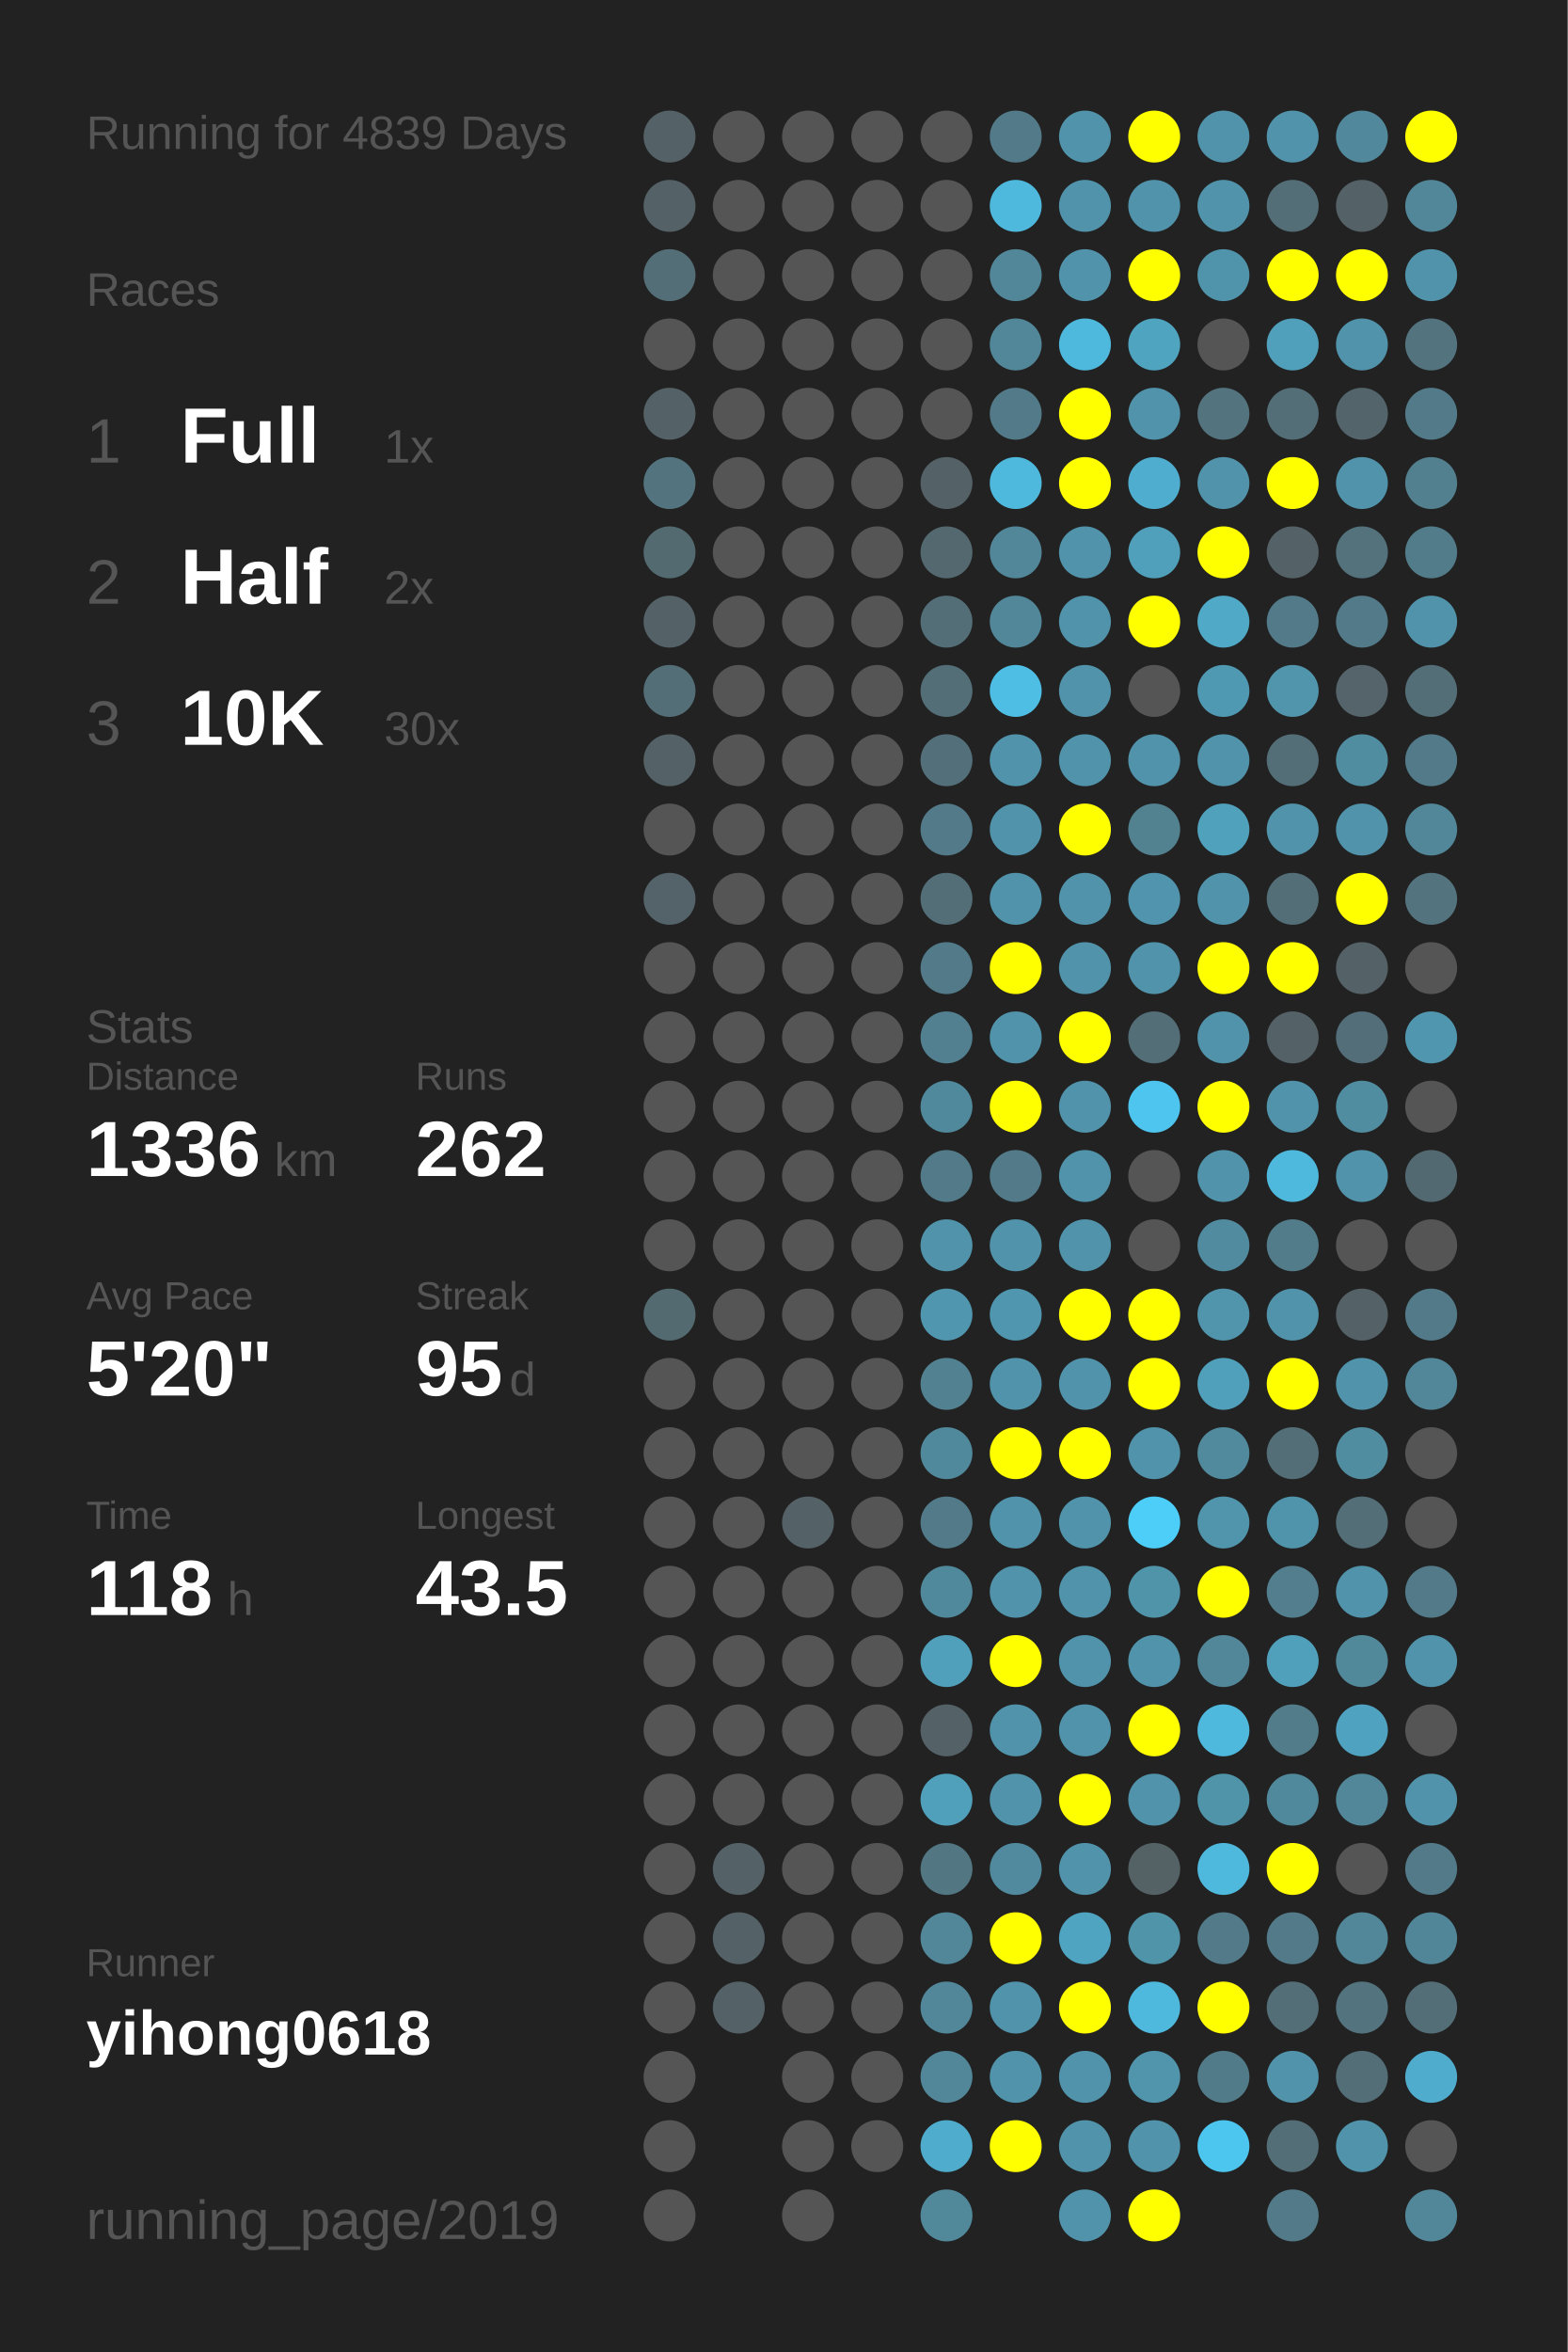
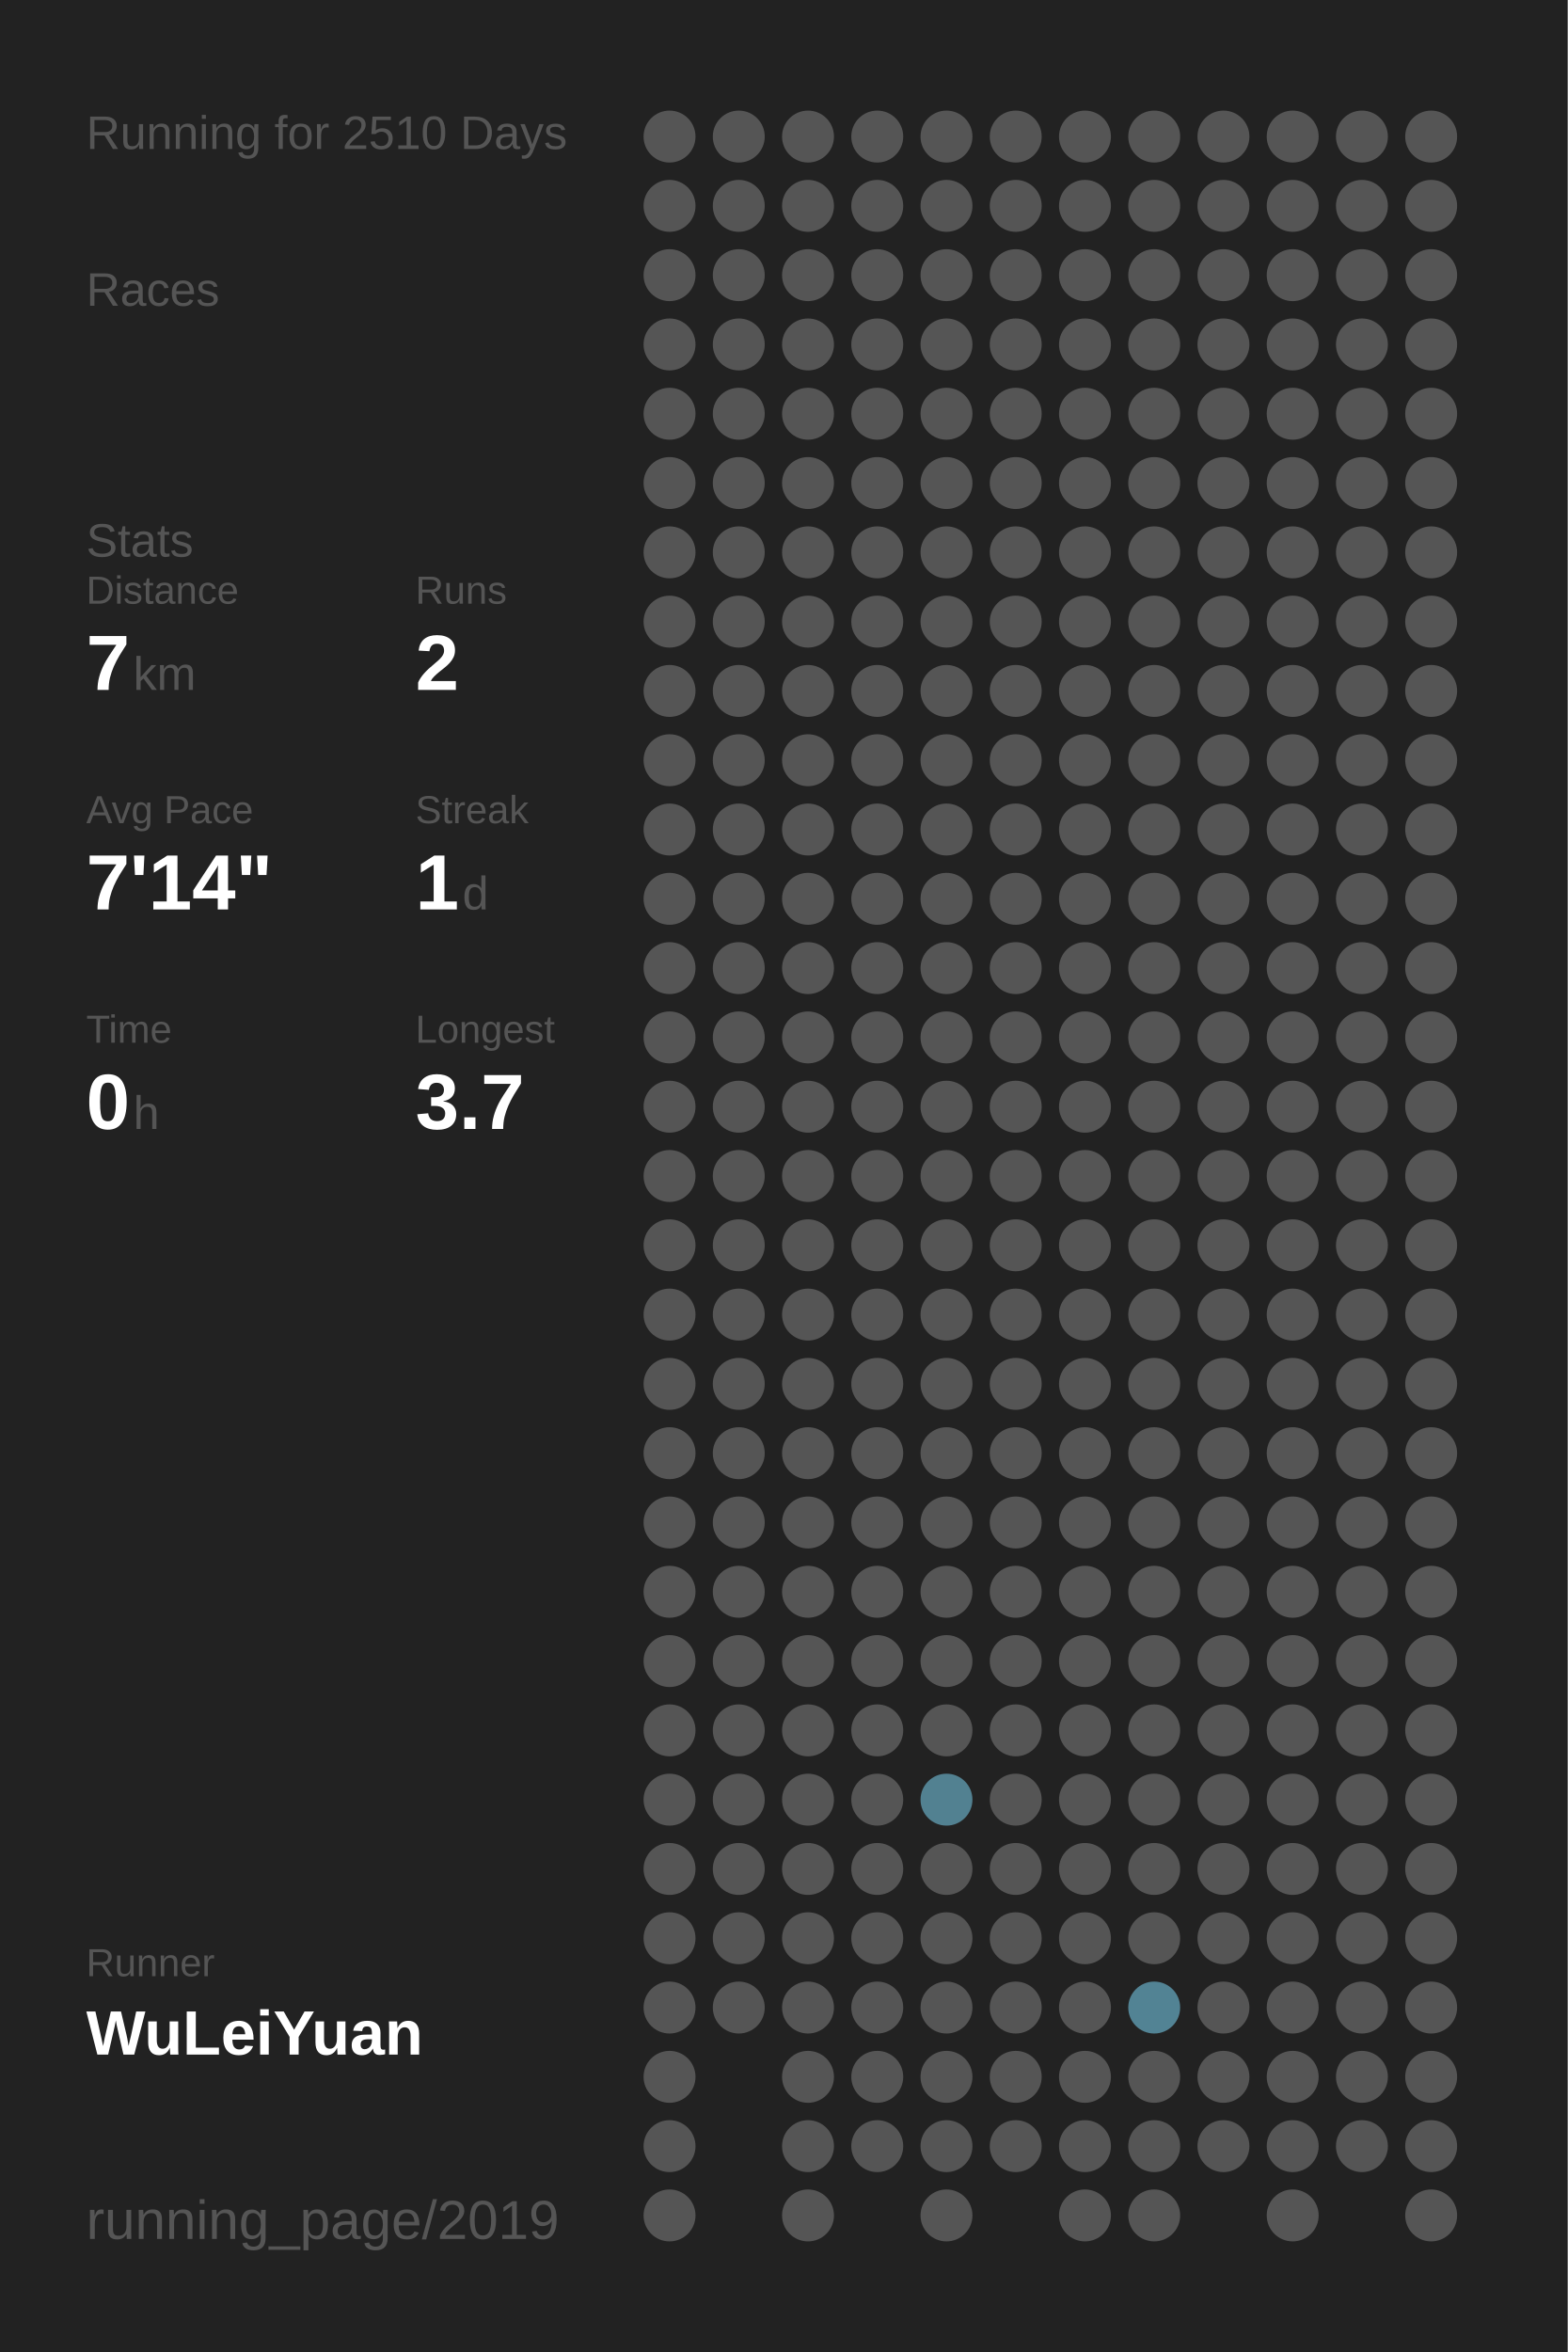
<svg xmlns="http://www.w3.org/2000/svg" baseProfile="full" height="300mm" version="1.1" viewBox="0,0,200,300" width="200mm">
  <defs />
  <rect fill="#222222" height="300" width="200" x="0" y="0" />
-   <text fill="#555555" style="font-size:6px; font-family:Arial;" x="11" y="19">Running for 4839 Days</text>
+   <text fill="#555555" style="font-size:6px; font-family:Arial;" x="11" y="19">Running for 2510 Days</text>
  <text fill="#555555" style="font-size:6px; font-family:Arial;" x="11" y="39">Races</text>
-   <text fill="#555555" style="font-size:8px; font-family:Arial;" x="11" y="59">1</text>
-   <text fill="#FFFFFF" style="font-size:10px; font-family:Arial; font-weight:bold;" x="23" y="59">Full</text>
-   <text fill="#555555" style="font-size:6px; font-family:Arial;" x="49" y="59">1x</text>
-   <text fill="#555555" style="font-size:8px; font-family:Arial;" x="11" y="77">2</text>
-   <text fill="#FFFFFF" style="font-size:10px; font-family:Arial; font-weight:bold;" x="23" y="77">Half</text>
-   <text fill="#555555" style="font-size:6px; font-family:Arial;" x="49" y="77">2x</text>
-   <text fill="#555555" style="font-size:8px; font-family:Arial;" x="11" y="95">3</text>
-   <text fill="#FFFFFF" style="font-size:10px; font-family:Arial; font-weight:bold;" x="23" y="95">10K</text>
-   <text fill="#555555" style="font-size:6px; font-family:Arial;" x="49" y="95">30x</text>
-   <text fill="#555555" style="font-size:6px; font-family:Arial;" x="11" y="133">Stats</text>
-   <text fill="#555555" style="font-size:5px; font-family:Arial;" x="11" y="139">Distance</text>
-   <text fill="#FFFFFF" style="font-size:10px; font-family:Arial; font-weight:bold;" x="11" y="150">1336</text>
-   <text fill="#555555" style="font-size:6px; font-family:Arial;" x="35" y="150">km</text>
-   <text fill="#555555" style="font-size:5px; font-family:Arial;" x="53" y="139">Runs</text>
-   <text fill="#FFFFFF" style="font-size:10px; font-family:Arial; font-weight:bold;" x="53" y="150">262</text>
-   <text fill="#555555" style="font-size:5px; font-family:Arial;" x="11" y="167">Avg Pace</text>
-   <text fill="#FFFFFF" style="font-size:10px; font-family:Arial; font-weight:bold;" x="11" y="178">5'20"</text>
-   <text fill="#555555" style="font-size:5px; font-family:Arial;" x="53" y="167">Streak</text>
-   <text fill="#FFFFFF" style="font-size:10px; font-family:Arial; font-weight:bold;" x="53" y="178">95</text>
-   <text fill="#555555" style="font-size:6px; font-family:Arial;" x="65" y="178">d</text>
-   <text fill="#555555" style="font-size:5px; font-family:Arial;" x="11" y="195">Time</text>
-   <text fill="#FFFFFF" style="font-size:10px; font-family:Arial; font-weight:bold;" x="11" y="206">118</text>
-   <text fill="#555555" style="font-size:6px; font-family:Arial;" x="29" y="206">h</text>
-   <text fill="#555555" style="font-size:5px; font-family:Arial;" x="53" y="195">Longest</text>
-   <text fill="#FFFFFF" style="font-size:10px; font-family:Arial; font-weight:bold;" x="53" y="206">43.5</text>
+   <text fill="#555555" style="font-size:6px; font-family:Arial;" x="11" y="71">Stats</text>
+   <text fill="#555555" style="font-size:5px; font-family:Arial;" x="11" y="77">Distance</text>
+   <text fill="#FFFFFF" style="font-size:10px; font-family:Arial; font-weight:bold;" x="11" y="88">7</text>
+   <text fill="#555555" style="font-size:6px; font-family:Arial;" x="17" y="88">km</text>
+   <text fill="#555555" style="font-size:5px; font-family:Arial;" x="53" y="77">Runs</text>
+   <text fill="#FFFFFF" style="font-size:10px; font-family:Arial; font-weight:bold;" x="53" y="88">2</text>
+   <text fill="#555555" style="font-size:5px; font-family:Arial;" x="11" y="105">Avg Pace</text>
+   <text fill="#FFFFFF" style="font-size:10px; font-family:Arial; font-weight:bold;" x="11" y="116">7'14"</text>
+   <text fill="#555555" style="font-size:5px; font-family:Arial;" x="53" y="105">Streak</text>
+   <text fill="#FFFFFF" style="font-size:10px; font-family:Arial; font-weight:bold;" x="53" y="116">1</text>
+   <text fill="#555555" style="font-size:6px; font-family:Arial;" x="59" y="116">d</text>
+   <text fill="#555555" style="font-size:5px; font-family:Arial;" x="11" y="133">Time</text>
+   <text fill="#FFFFFF" style="font-size:10px; font-family:Arial; font-weight:bold;" x="11" y="144">0</text>
+   <text fill="#555555" style="font-size:6px; font-family:Arial;" x="17" y="144">h</text>
+   <text fill="#555555" style="font-size:5px; font-family:Arial;" x="53" y="133">Longest</text>
+   <text fill="#FFFFFF" style="font-size:10px; font-family:Arial; font-weight:bold;" x="53" y="144">3.7</text>
  <text fill="#555555" style="font-size:5px; font-family:Arial;" x="11" y="252.065">Runner</text>
-   <text fill="#FFFFFF" style="font-size:8px; font-family:Arial; font-weight:bold;" x="11" y="262.065">yihong0618</text>
+   <text fill="#FFFFFF" style="font-size:8px; font-family:Arial; font-weight:bold;" x="11" y="262.065">WuLeiYuan</text>
  <text fill="#555555" style="font-size:7px; font-family:Arial;" x="11" y="285.581">running_page/2019</text>
-   <circle cx="85.417" cy="17.419" fill="#546166" r="3.312" />
-   <circle cx="85.417" cy="26.258" fill="#546166" r="3.312" />
-   <circle cx="85.417" cy="35.097" fill="#536e77" r="3.312" />
+   <circle cx="85.417" cy="17.419" fill="#555555" r="3.312" />
+   <circle cx="85.417" cy="26.258" fill="#555555" r="3.312" />
+   <circle cx="85.417" cy="35.097" fill="#555555" r="3.312" />
  <circle cx="85.417" cy="43.935" fill="#555555" r="3.312" />
-   <circle cx="85.417" cy="52.774" fill="#546166" r="3.312" />
-   <circle cx="85.417" cy="61.613" fill="#53747f" r="3.312" />
-   <circle cx="85.417" cy="70.452" fill="#536a71" r="3.312" />
-   <circle cx="85.417" cy="79.29" fill="#546166" r="3.312" />
-   <circle cx="85.417" cy="88.129" fill="#536e77" r="3.312" />
-   <circle cx="85.417" cy="96.968" fill="#546166" r="3.312" />
+   <circle cx="85.417" cy="52.774" fill="#555555" r="3.312" />
+   <circle cx="85.417" cy="61.613" fill="#555555" r="3.312" />
+   <circle cx="85.417" cy="70.452" fill="#555555" r="3.312" />
+   <circle cx="85.417" cy="79.29" fill="#555555" r="3.312" />
+   <circle cx="85.417" cy="88.129" fill="#555555" r="3.312" />
+   <circle cx="85.417" cy="96.968" fill="#555555" r="3.312" />
  <circle cx="85.417" cy="105.806" fill="#555555" r="3.312" />
-   <circle cx="85.417" cy="114.645" fill="#546369" r="3.312" />
+   <circle cx="85.417" cy="114.645" fill="#555555" r="3.312" />
  <circle cx="85.417" cy="123.484" fill="#555555" r="3.312" />
  <circle cx="85.417" cy="132.323" fill="#555555" r="3.312" />
  <circle cx="85.417" cy="141.161" fill="#555555" r="3.312" />
  <circle cx="85.417" cy="150" fill="#555555" r="3.312" />
  <circle cx="85.417" cy="158.839" fill="#555555" r="3.312" />
-   <circle cx="85.417" cy="167.677" fill="#536a71" r="3.312" />
+   <circle cx="85.417" cy="167.677" fill="#555555" r="3.312" />
  <circle cx="85.417" cy="176.516" fill="#555555" r="3.312" />
  <circle cx="85.417" cy="185.355" fill="#555555" r="3.312" />
  <circle cx="85.417" cy="194.194" fill="#555555" r="3.312" />
  <circle cx="85.417" cy="203.032" fill="#555555" r="3.312" />
  <circle cx="85.417" cy="211.871" fill="#555555" r="3.312" />
  <circle cx="85.417" cy="220.71" fill="#555555" r="3.312" />
  <circle cx="85.417" cy="229.548" fill="#555555" r="3.312" />
  <circle cx="85.417" cy="238.387" fill="#555555" r="3.312" />
  <circle cx="85.417" cy="247.226" fill="#555555" r="3.312" />
  <circle cx="85.417" cy="256.065" fill="#555555" r="3.312" />
  <circle cx="85.417" cy="264.903" fill="#555555" r="3.312" />
  <circle cx="85.417" cy="273.742" fill="#555555" r="3.312" />
  <circle cx="85.417" cy="282.581" fill="#555555" r="3.312" />
  <circle cx="94.25" cy="17.419" fill="#555555" r="3.312" />
  <circle cx="94.25" cy="26.258" fill="#555555" r="3.312" />
  <circle cx="94.25" cy="35.097" fill="#555555" r="3.312" />
  <circle cx="94.25" cy="43.935" fill="#555555" r="3.312" />
  <circle cx="94.25" cy="52.774" fill="#555555" r="3.312" />
  <circle cx="94.25" cy="61.613" fill="#555555" r="3.312" />
  <circle cx="94.25" cy="70.452" fill="#555555" r="3.312" />
  <circle cx="94.25" cy="79.29" fill="#555555" r="3.312" />
  <circle cx="94.25" cy="88.129" fill="#555555" r="3.312" />
  <circle cx="94.25" cy="96.968" fill="#555555" r="3.312" />
  <circle cx="94.25" cy="105.806" fill="#555555" r="3.312" />
  <circle cx="94.25" cy="114.645" fill="#555555" r="3.312" />
  <circle cx="94.25" cy="123.484" fill="#555555" r="3.312" />
  <circle cx="94.25" cy="132.323" fill="#555555" r="3.312" />
  <circle cx="94.25" cy="141.161" fill="#555555" r="3.312" />
  <circle cx="94.25" cy="150" fill="#555555" r="3.312" />
  <circle cx="94.25" cy="158.839" fill="#555555" r="3.312" />
  <circle cx="94.25" cy="167.677" fill="#555555" r="3.312" />
  <circle cx="94.25" cy="176.516" fill="#555555" r="3.312" />
  <circle cx="94.25" cy="185.355" fill="#555555" r="3.312" />
  <circle cx="94.25" cy="194.194" fill="#555555" r="3.312" />
  <circle cx="94.25" cy="203.032" fill="#555555" r="3.312" />
  <circle cx="94.25" cy="211.871" fill="#555555" r="3.312" />
  <circle cx="94.25" cy="220.71" fill="#555555" r="3.312" />
  <circle cx="94.25" cy="229.548" fill="#555555" r="3.312" />
-   <circle cx="94.25" cy="238.387" fill="#546166" r="3.312" />
-   <circle cx="94.25" cy="247.226" fill="#546166" r="3.312" />
-   <circle cx="94.25" cy="256.065" fill="#546166" r="3.312" />
+   <circle cx="94.25" cy="238.387" fill="#555555" r="3.312" />
+   <circle cx="94.25" cy="247.226" fill="#555555" r="3.312" />
+   <circle cx="94.25" cy="256.065" fill="#555555" r="3.312" />
  <circle cx="103.083" cy="17.419" fill="#555555" r="3.312" />
  <circle cx="103.083" cy="26.258" fill="#555555" r="3.312" />
  <circle cx="103.083" cy="35.097" fill="#555555" r="3.312" />
  <circle cx="103.083" cy="43.935" fill="#555555" r="3.312" />
  <circle cx="103.083" cy="52.774" fill="#555555" r="3.312" />
  <circle cx="103.083" cy="61.613" fill="#555555" r="3.312" />
  <circle cx="103.083" cy="70.452" fill="#555555" r="3.312" />
  <circle cx="103.083" cy="79.29" fill="#555555" r="3.312" />
  <circle cx="103.083" cy="88.129" fill="#555555" r="3.312" />
  <circle cx="103.083" cy="96.968" fill="#555555" r="3.312" />
  <circle cx="103.083" cy="105.806" fill="#555555" r="3.312" />
  <circle cx="103.083" cy="114.645" fill="#555555" r="3.312" />
  <circle cx="103.083" cy="123.484" fill="#555555" r="3.312" />
  <circle cx="103.083" cy="132.323" fill="#555555" r="3.312" />
  <circle cx="103.083" cy="141.161" fill="#555555" r="3.312" />
  <circle cx="103.083" cy="150" fill="#555555" r="3.312" />
  <circle cx="103.083" cy="158.839" fill="#555555" r="3.312" />
  <circle cx="103.083" cy="167.677" fill="#555555" r="3.312" />
  <circle cx="103.083" cy="176.516" fill="#555555" r="3.312" />
  <circle cx="103.083" cy="185.355" fill="#555555" r="3.312" />
-   <circle cx="103.083" cy="194.194" fill="#546166" r="3.312" />
+   <circle cx="103.083" cy="194.194" fill="#555555" r="3.312" />
  <circle cx="103.083" cy="203.032" fill="#555555" r="3.312" />
  <circle cx="103.083" cy="211.871" fill="#555555" r="3.312" />
  <circle cx="103.083" cy="220.71" fill="#555555" r="3.312" />
  <circle cx="103.083" cy="229.548" fill="#555555" r="3.312" />
  <circle cx="103.083" cy="238.387" fill="#555555" r="3.312" />
  <circle cx="103.083" cy="247.226" fill="#555555" r="3.312" />
  <circle cx="103.083" cy="256.065" fill="#555555" r="3.312" />
  <circle cx="103.083" cy="264.903" fill="#555555" r="3.312" />
  <circle cx="103.083" cy="273.742" fill="#555555" r="3.312" />
  <circle cx="103.083" cy="282.581" fill="#555555" r="3.312" />
  <circle cx="111.917" cy="17.419" fill="#555555" r="3.312" />
  <circle cx="111.917" cy="26.258" fill="#555555" r="3.312" />
  <circle cx="111.917" cy="35.097" fill="#555555" r="3.312" />
  <circle cx="111.917" cy="43.935" fill="#555555" r="3.312" />
  <circle cx="111.917" cy="52.774" fill="#555555" r="3.312" />
  <circle cx="111.917" cy="61.613" fill="#555555" r="3.312" />
  <circle cx="111.917" cy="70.452" fill="#555555" r="3.312" />
  <circle cx="111.917" cy="79.29" fill="#555555" r="3.312" />
  <circle cx="111.917" cy="88.129" fill="#555555" r="3.312" />
  <circle cx="111.917" cy="96.968" fill="#555555" r="3.312" />
  <circle cx="111.917" cy="105.806" fill="#555555" r="3.312" />
  <circle cx="111.917" cy="114.645" fill="#555555" r="3.312" />
  <circle cx="111.917" cy="123.484" fill="#555555" r="3.312" />
  <circle cx="111.917" cy="132.323" fill="#555555" r="3.312" />
  <circle cx="111.917" cy="141.161" fill="#555555" r="3.312" />
  <circle cx="111.917" cy="150" fill="#555555" r="3.312" />
  <circle cx="111.917" cy="158.839" fill="#555555" r="3.312" />
  <circle cx="111.917" cy="167.677" fill="#555555" r="3.312" />
  <circle cx="111.917" cy="176.516" fill="#555555" r="3.312" />
  <circle cx="111.917" cy="185.355" fill="#555555" r="3.312" />
  <circle cx="111.917" cy="194.194" fill="#555555" r="3.312" />
  <circle cx="111.917" cy="203.032" fill="#555555" r="3.312" />
  <circle cx="111.917" cy="211.871" fill="#555555" r="3.312" />
  <circle cx="111.917" cy="220.71" fill="#555555" r="3.312" />
  <circle cx="111.917" cy="229.548" fill="#555555" r="3.312" />
  <circle cx="111.917" cy="238.387" fill="#555555" r="3.312" />
  <circle cx="111.917" cy="247.226" fill="#555555" r="3.312" />
  <circle cx="111.917" cy="256.065" fill="#555555" r="3.312" />
  <circle cx="111.917" cy="264.903" fill="#555555" r="3.312" />
  <circle cx="111.917" cy="273.742" fill="#555555" r="3.312" />
  <circle cx="120.75" cy="17.419" fill="#555555" r="3.312" />
  <circle cx="120.75" cy="26.258" fill="#555555" r="3.312" />
  <circle cx="120.75" cy="35.097" fill="#555555" r="3.312" />
  <circle cx="120.75" cy="43.935" fill="#555555" r="3.312" />
  <circle cx="120.75" cy="52.774" fill="#555555" r="3.312" />
-   <circle cx="120.75" cy="61.613" fill="#546166" r="3.312" />
-   <circle cx="120.75" cy="70.452" fill="#53686f" r="3.312" />
-   <circle cx="120.75" cy="79.29" fill="#536e77" r="3.312" />
-   <circle cx="120.75" cy="88.129" fill="#536e77" r="3.312" />
-   <circle cx="120.75" cy="96.968" fill="#53707a" r="3.312" />
-   <circle cx="120.75" cy="105.806" fill="#527a88" r="3.312" />
-   <circle cx="120.75" cy="114.645" fill="#536e77" r="3.312" />
-   <circle cx="120.75" cy="123.484" fill="#527a88" r="3.312" />
-   <circle cx="120.75" cy="132.323" fill="#528090" r="3.312" />
-   <circle cx="120.75" cy="141.161" fill="#51899c" r="3.312" />
-   <circle cx="120.75" cy="150" fill="#527a88" r="3.312" />
-   <circle cx="120.75" cy="158.839" fill="#5093aa" r="3.312" />
-   <circle cx="120.75" cy="167.677" fill="#5096ae" r="3.312" />
-   <circle cx="120.75" cy="176.516" fill="#528191" r="3.312" />
-   <circle cx="120.75" cy="185.355" fill="#51899c" r="3.312" />
-   <circle cx="120.75" cy="194.194" fill="#527a88" r="3.312" />
-   <circle cx="120.75" cy="203.032" fill="#51899c" r="3.312" />
-   <circle cx="120.75" cy="211.871" fill="#50a0bb" r="3.312" />
-   <circle cx="120.75" cy="220.71" fill="#546166" r="3.312" />
-   <circle cx="120.75" cy="229.548" fill="#50a0bb" r="3.312" />
-   <circle cx="120.75" cy="238.387" fill="#527682" r="3.312" />
-   <circle cx="120.75" cy="247.226" fill="#518799" r="3.312" />
-   <circle cx="120.75" cy="256.065" fill="#518799" r="3.312" />
-   <circle cx="120.75" cy="264.903" fill="#518799" r="3.312" />
-   <circle cx="120.75" cy="273.742" fill="#4faccc" r="3.312" />
-   <circle cx="120.75" cy="282.581" fill="#51899b" r="3.312" />
-   <circle cx="129.583" cy="17.419" fill="#527a88" r="3.312" />
-   <circle cx="129.583" cy="26.258" fill="#4eb9dd" r="3.312" />
-   <circle cx="129.583" cy="35.097" fill="#518799" r="3.312" />
-   <circle cx="129.583" cy="43.935" fill="#518799" r="3.312" />
-   <circle cx="129.583" cy="52.774" fill="#527a88" r="3.312" />
-   <circle cx="129.583" cy="61.613" fill="#4eb9dd" r="3.312" />
-   <circle cx="129.583" cy="70.452" fill="#518799" r="3.312" />
-   <circle cx="129.583" cy="79.29" fill="#518799" r="3.312" />
-   <circle cx="129.583" cy="88.129" fill="#4ebee4" r="3.312" />
-   <circle cx="129.583" cy="96.968" fill="#5093aa" r="3.312" />
-   <circle cx="129.583" cy="105.806" fill="#5093aa" r="3.312" />
-   <circle cx="129.583" cy="114.645" fill="#5093aa" r="3.312" />
-   <circle cx="129.583" cy="123.484" fill="#FFFF00" r="3.312" />
-   <circle cx="129.583" cy="132.323" fill="#5093aa" r="3.312" />
-   <circle cx="129.583" cy="141.161" fill="#FFFF00" r="3.312" />
-   <circle cx="129.583" cy="150" fill="#527a88" r="3.312" />
-   <circle cx="129.583" cy="158.839" fill="#5093aa" r="3.312" />
-   <circle cx="129.583" cy="167.677" fill="#5096ae" r="3.312" />
-   <circle cx="129.583" cy="176.516" fill="#5093aa" r="3.312" />
-   <circle cx="129.583" cy="185.355" fill="#FFFF00" r="3.312" />
-   <circle cx="129.583" cy="194.194" fill="#5093aa" r="3.312" />
-   <circle cx="129.583" cy="203.032" fill="#5093aa" r="3.312" />
-   <circle cx="129.583" cy="211.871" fill="#FFFF00" r="3.312" />
-   <circle cx="129.583" cy="220.71" fill="#5093aa" r="3.312" />
-   <circle cx="129.583" cy="229.548" fill="#5093aa" r="3.312" />
-   <circle cx="129.583" cy="238.387" fill="#518a9e" r="3.312" />
-   <circle cx="129.583" cy="247.226" fill="#FFFF00" r="3.312" />
-   <circle cx="129.583" cy="256.065" fill="#5093aa" r="3.312" />
-   <circle cx="129.583" cy="264.903" fill="#5093aa" r="3.312" />
-   <circle cx="129.583" cy="273.742" fill="#FFFF00" r="3.312" />
-   <circle cx="138.417" cy="17.419" fill="#5093aa" r="3.312" />
-   <circle cx="138.417" cy="26.258" fill="#5093aa" r="3.312" />
-   <circle cx="138.417" cy="35.097" fill="#5093aa" r="3.312" />
-   <circle cx="138.417" cy="43.935" fill="#4eb9dd" r="3.312" />
-   <circle cx="138.417" cy="52.774" fill="#FFFF00" r="3.312" />
-   <circle cx="138.417" cy="61.613" fill="#FFFF00" r="3.312" />
-   <circle cx="138.417" cy="70.452" fill="#5093aa" r="3.312" />
-   <circle cx="138.417" cy="79.29" fill="#5093aa" r="3.312" />
-   <circle cx="138.417" cy="88.129" fill="#5093aa" r="3.312" />
-   <circle cx="138.417" cy="96.968" fill="#5093aa" r="3.312" />
-   <circle cx="138.417" cy="105.806" fill="#FFFF00" r="3.312" />
-   <circle cx="138.417" cy="114.645" fill="#5093aa" r="3.312" />
-   <circle cx="138.417" cy="123.484" fill="#5093aa" r="3.312" />
-   <circle cx="138.417" cy="132.323" fill="#FFFF00" r="3.312" />
-   <circle cx="138.417" cy="141.161" fill="#5093aa" r="3.312" />
-   <circle cx="138.417" cy="150" fill="#5093aa" r="3.312" />
-   <circle cx="138.417" cy="158.839" fill="#5093aa" r="3.312" />
-   <circle cx="138.417" cy="167.677" fill="#FFFF00" r="3.312" />
-   <circle cx="138.417" cy="176.516" fill="#5093aa" r="3.312" />
-   <circle cx="138.417" cy="185.355" fill="#FFFF00" r="3.312" />
-   <circle cx="138.417" cy="194.194" fill="#5093aa" r="3.312" />
-   <circle cx="138.417" cy="203.032" fill="#5093aa" r="3.312" />
-   <circle cx="138.417" cy="211.871" fill="#5093aa" r="3.312" />
-   <circle cx="138.417" cy="220.71" fill="#5093aa" r="3.312" />
-   <circle cx="138.417" cy="229.548" fill="#FFFF00" r="3.312" />
-   <circle cx="138.417" cy="238.387" fill="#5093aa" r="3.312" />
-   <circle cx="138.417" cy="247.226" fill="#4fa4c1" r="3.312" />
-   <circle cx="138.417" cy="256.065" fill="#FFFF00" r="3.312" />
-   <circle cx="138.417" cy="264.903" fill="#5093aa" r="3.312" />
-   <circle cx="138.417" cy="273.742" fill="#5093aa" r="3.312" />
-   <circle cx="138.417" cy="282.581" fill="#5093aa" r="3.312" />
-   <circle cx="147.25" cy="17.419" fill="#FFFF00" r="3.312" />
-   <circle cx="147.25" cy="26.258" fill="#5093aa" r="3.312" />
-   <circle cx="147.25" cy="35.097" fill="#FFFF00" r="3.312" />
-   <circle cx="147.25" cy="43.935" fill="#4fa4c0" r="3.312" />
-   <circle cx="147.25" cy="52.774" fill="#5093aa" r="3.312" />
-   <circle cx="147.25" cy="61.613" fill="#4faecf" r="3.312" />
-   <circle cx="147.25" cy="70.452" fill="#50a0bb" r="3.312" />
-   <circle cx="147.25" cy="79.29" fill="#FFFF00" r="3.312" />
+   <circle cx="120.75" cy="61.613" fill="#555555" r="3.312" />
+   <circle cx="120.75" cy="70.452" fill="#555555" r="3.312" />
+   <circle cx="120.75" cy="79.29" fill="#555555" r="3.312" />
+   <circle cx="120.75" cy="88.129" fill="#555555" r="3.312" />
+   <circle cx="120.75" cy="96.968" fill="#555555" r="3.312" />
+   <circle cx="120.75" cy="105.806" fill="#555555" r="3.312" />
+   <circle cx="120.75" cy="114.645" fill="#555555" r="3.312" />
+   <circle cx="120.75" cy="123.484" fill="#555555" r="3.312" />
+   <circle cx="120.75" cy="132.323" fill="#555555" r="3.312" />
+   <circle cx="120.75" cy="141.161" fill="#555555" r="3.312" />
+   <circle cx="120.75" cy="150" fill="#555555" r="3.312" />
+   <circle cx="120.75" cy="158.839" fill="#555555" r="3.312" />
+   <circle cx="120.75" cy="167.677" fill="#555555" r="3.312" />
+   <circle cx="120.75" cy="176.516" fill="#555555" r="3.312" />
+   <circle cx="120.75" cy="185.355" fill="#555555" r="3.312" />
+   <circle cx="120.75" cy="194.194" fill="#555555" r="3.312" />
+   <circle cx="120.75" cy="203.032" fill="#555555" r="3.312" />
+   <circle cx="120.75" cy="211.871" fill="#555555" r="3.312" />
+   <circle cx="120.75" cy="220.71" fill="#555555" r="3.312" />
+   <circle cx="120.75" cy="229.548" fill="#528191" r="3.312" />
+   <circle cx="120.75" cy="238.387" fill="#555555" r="3.312" />
+   <circle cx="120.75" cy="247.226" fill="#555555" r="3.312" />
+   <circle cx="120.75" cy="256.065" fill="#555555" r="3.312" />
+   <circle cx="120.75" cy="264.903" fill="#555555" r="3.312" />
+   <circle cx="120.75" cy="273.742" fill="#555555" r="3.312" />
+   <circle cx="120.75" cy="282.581" fill="#555555" r="3.312" />
+   <circle cx="129.583" cy="17.419" fill="#555555" r="3.312" />
+   <circle cx="129.583" cy="26.258" fill="#555555" r="3.312" />
+   <circle cx="129.583" cy="35.097" fill="#555555" r="3.312" />
+   <circle cx="129.583" cy="43.935" fill="#555555" r="3.312" />
+   <circle cx="129.583" cy="52.774" fill="#555555" r="3.312" />
+   <circle cx="129.583" cy="61.613" fill="#555555" r="3.312" />
+   <circle cx="129.583" cy="70.452" fill="#555555" r="3.312" />
+   <circle cx="129.583" cy="79.29" fill="#555555" r="3.312" />
+   <circle cx="129.583" cy="88.129" fill="#555555" r="3.312" />
+   <circle cx="129.583" cy="96.968" fill="#555555" r="3.312" />
+   <circle cx="129.583" cy="105.806" fill="#555555" r="3.312" />
+   <circle cx="129.583" cy="114.645" fill="#555555" r="3.312" />
+   <circle cx="129.583" cy="123.484" fill="#555555" r="3.312" />
+   <circle cx="129.583" cy="132.323" fill="#555555" r="3.312" />
+   <circle cx="129.583" cy="141.161" fill="#555555" r="3.312" />
+   <circle cx="129.583" cy="150" fill="#555555" r="3.312" />
+   <circle cx="129.583" cy="158.839" fill="#555555" r="3.312" />
+   <circle cx="129.583" cy="167.677" fill="#555555" r="3.312" />
+   <circle cx="129.583" cy="176.516" fill="#555555" r="3.312" />
+   <circle cx="129.583" cy="185.355" fill="#555555" r="3.312" />
+   <circle cx="129.583" cy="194.194" fill="#555555" r="3.312" />
+   <circle cx="129.583" cy="203.032" fill="#555555" r="3.312" />
+   <circle cx="129.583" cy="211.871" fill="#555555" r="3.312" />
+   <circle cx="129.583" cy="220.71" fill="#555555" r="3.312" />
+   <circle cx="129.583" cy="229.548" fill="#555555" r="3.312" />
+   <circle cx="129.583" cy="238.387" fill="#555555" r="3.312" />
+   <circle cx="129.583" cy="247.226" fill="#555555" r="3.312" />
+   <circle cx="129.583" cy="256.065" fill="#555555" r="3.312" />
+   <circle cx="129.583" cy="264.903" fill="#555555" r="3.312" />
+   <circle cx="129.583" cy="273.742" fill="#555555" r="3.312" />
+   <circle cx="138.417" cy="17.419" fill="#555555" r="3.312" />
+   <circle cx="138.417" cy="26.258" fill="#555555" r="3.312" />
+   <circle cx="138.417" cy="35.097" fill="#555555" r="3.312" />
+   <circle cx="138.417" cy="43.935" fill="#555555" r="3.312" />
+   <circle cx="138.417" cy="52.774" fill="#555555" r="3.312" />
+   <circle cx="138.417" cy="61.613" fill="#555555" r="3.312" />
+   <circle cx="138.417" cy="70.452" fill="#555555" r="3.312" />
+   <circle cx="138.417" cy="79.29" fill="#555555" r="3.312" />
+   <circle cx="138.417" cy="88.129" fill="#555555" r="3.312" />
+   <circle cx="138.417" cy="96.968" fill="#555555" r="3.312" />
+   <circle cx="138.417" cy="105.806" fill="#555555" r="3.312" />
+   <circle cx="138.417" cy="114.645" fill="#555555" r="3.312" />
+   <circle cx="138.417" cy="123.484" fill="#555555" r="3.312" />
+   <circle cx="138.417" cy="132.323" fill="#555555" r="3.312" />
+   <circle cx="138.417" cy="141.161" fill="#555555" r="3.312" />
+   <circle cx="138.417" cy="150" fill="#555555" r="3.312" />
+   <circle cx="138.417" cy="158.839" fill="#555555" r="3.312" />
+   <circle cx="138.417" cy="167.677" fill="#555555" r="3.312" />
+   <circle cx="138.417" cy="176.516" fill="#555555" r="3.312" />
+   <circle cx="138.417" cy="185.355" fill="#555555" r="3.312" />
+   <circle cx="138.417" cy="194.194" fill="#555555" r="3.312" />
+   <circle cx="138.417" cy="203.032" fill="#555555" r="3.312" />
+   <circle cx="138.417" cy="211.871" fill="#555555" r="3.312" />
+   <circle cx="138.417" cy="220.71" fill="#555555" r="3.312" />
+   <circle cx="138.417" cy="229.548" fill="#555555" r="3.312" />
+   <circle cx="138.417" cy="238.387" fill="#555555" r="3.312" />
+   <circle cx="138.417" cy="247.226" fill="#555555" r="3.312" />
+   <circle cx="138.417" cy="256.065" fill="#555555" r="3.312" />
+   <circle cx="138.417" cy="264.903" fill="#555555" r="3.312" />
+   <circle cx="138.417" cy="273.742" fill="#555555" r="3.312" />
+   <circle cx="138.417" cy="282.581" fill="#555555" r="3.312" />
+   <circle cx="147.25" cy="17.419" fill="#555555" r="3.312" />
+   <circle cx="147.25" cy="26.258" fill="#555555" r="3.312" />
+   <circle cx="147.25" cy="35.097" fill="#555555" r="3.312" />
+   <circle cx="147.25" cy="43.935" fill="#555555" r="3.312" />
+   <circle cx="147.25" cy="52.774" fill="#555555" r="3.312" />
+   <circle cx="147.25" cy="61.613" fill="#555555" r="3.312" />
+   <circle cx="147.25" cy="70.452" fill="#555555" r="3.312" />
+   <circle cx="147.25" cy="79.29" fill="#555555" r="3.312" />
  <circle cx="147.25" cy="88.129" fill="#555555" r="3.312" />
-   <circle cx="147.25" cy="96.968" fill="#5093aa" r="3.312" />
-   <circle cx="147.25" cy="105.806" fill="#528190" r="3.312" />
-   <circle cx="147.25" cy="114.645" fill="#5095ad" r="3.312" />
-   <circle cx="147.25" cy="123.484" fill="#5093aa" r="3.312" />
-   <circle cx="147.25" cy="132.323" fill="#536e77" r="3.312" />
-   <circle cx="147.25" cy="141.161" fill="#4dc5ee" r="3.312" />
+   <circle cx="147.25" cy="96.968" fill="#555555" r="3.312" />
+   <circle cx="147.25" cy="105.806" fill="#555555" r="3.312" />
+   <circle cx="147.25" cy="114.645" fill="#555555" r="3.312" />
+   <circle cx="147.25" cy="123.484" fill="#555555" r="3.312" />
+   <circle cx="147.25" cy="132.323" fill="#555555" r="3.312" />
+   <circle cx="147.25" cy="141.161" fill="#555555" r="3.312" />
  <circle cx="147.25" cy="150" fill="#555555" r="3.312" />
  <circle cx="147.25" cy="158.839" fill="#555555" r="3.312" />
-   <circle cx="147.25" cy="167.677" fill="#FFFF00" r="3.312" />
-   <circle cx="147.25" cy="176.516" fill="#FFFF00" r="3.312" />
-   <circle cx="147.25" cy="185.355" fill="#5093aa" r="3.312" />
-   <circle cx="147.25" cy="194.194" fill="#4dcef9" r="3.312" />
-   <circle cx="147.25" cy="203.032" fill="#5094aa" r="3.312" />
-   <circle cx="147.25" cy="211.871" fill="#5093aa" r="3.312" />
-   <circle cx="147.25" cy="220.71" fill="#FFFF00" r="3.312" />
-   <circle cx="147.25" cy="229.548" fill="#5093aa" r="3.312" />
-   <circle cx="147.25" cy="238.387" fill="#546266" r="3.312" />
-   <circle cx="147.25" cy="247.226" fill="#5094aa" r="3.312" />
-   <circle cx="147.25" cy="256.065" fill="#4eb9dd" r="3.312" />
-   <circle cx="147.25" cy="264.903" fill="#5095ac" r="3.312" />
-   <circle cx="147.25" cy="273.742" fill="#5093aa" r="3.312" />
-   <circle cx="147.25" cy="282.581" fill="#FFFF00" r="3.312" />
-   <circle cx="156.083" cy="17.419" fill="#5093aa" r="3.312" />
-   <circle cx="156.083" cy="26.258" fill="#5093aa" r="3.312" />
-   <circle cx="156.083" cy="35.097" fill="#5094ab" r="3.312" />
+   <circle cx="147.25" cy="167.677" fill="#555555" r="3.312" />
+   <circle cx="147.25" cy="176.516" fill="#555555" r="3.312" />
+   <circle cx="147.25" cy="185.355" fill="#555555" r="3.312" />
+   <circle cx="147.25" cy="194.194" fill="#555555" r="3.312" />
+   <circle cx="147.25" cy="203.032" fill="#555555" r="3.312" />
+   <circle cx="147.25" cy="211.871" fill="#555555" r="3.312" />
+   <circle cx="147.25" cy="220.71" fill="#555555" r="3.312" />
+   <circle cx="147.25" cy="229.548" fill="#555555" r="3.312" />
+   <circle cx="147.25" cy="238.387" fill="#555555" r="3.312" />
+   <circle cx="147.25" cy="247.226" fill="#555555" r="3.312" />
+   <circle cx="147.25" cy="256.065" fill="#528394" r="3.312" />
+   <circle cx="147.25" cy="264.903" fill="#555555" r="3.312" />
+   <circle cx="147.25" cy="273.742" fill="#555555" r="3.312" />
+   <circle cx="147.25" cy="282.581" fill="#555555" r="3.312" />
+   <circle cx="156.083" cy="17.419" fill="#555555" r="3.312" />
+   <circle cx="156.083" cy="26.258" fill="#555555" r="3.312" />
+   <circle cx="156.083" cy="35.097" fill="#555555" r="3.312" />
  <circle cx="156.083" cy="43.935" fill="#555555" r="3.312" />
-   <circle cx="156.083" cy="52.774" fill="#53747f" r="3.312" />
-   <circle cx="156.083" cy="61.613" fill="#5093aa" r="3.312" />
-   <circle cx="156.083" cy="70.452" fill="#FFFF00" r="3.312" />
-   <circle cx="156.083" cy="79.29" fill="#4fa9c7" r="3.312" />
-   <circle cx="156.083" cy="88.129" fill="#5099b2" r="3.312" />
-   <circle cx="156.083" cy="96.968" fill="#5093aa" r="3.312" />
-   <circle cx="156.083" cy="105.806" fill="#50a1bc" r="3.312" />
-   <circle cx="156.083" cy="114.645" fill="#5093aa" r="3.312" />
-   <circle cx="156.083" cy="123.484" fill="#FFFF00" r="3.312" />
-   <circle cx="156.083" cy="132.323" fill="#5093aa" r="3.312" />
-   <circle cx="156.083" cy="141.161" fill="#FFFF00" r="3.312" />
-   <circle cx="156.083" cy="150" fill="#5093aa" r="3.312" />
-   <circle cx="156.083" cy="158.839" fill="#518b9f" r="3.312" />
-   <circle cx="156.083" cy="167.677" fill="#5095ac" r="3.312" />
-   <circle cx="156.083" cy="176.516" fill="#50a0bb" r="3.312" />
-   <circle cx="156.083" cy="185.355" fill="#518a9d" r="3.312" />
-   <circle cx="156.083" cy="194.194" fill="#5095ac" r="3.312" />
-   <circle cx="156.083" cy="203.032" fill="#FFFF00" r="3.312" />
-   <circle cx="156.083" cy="211.871" fill="#518799" r="3.312" />
-   <circle cx="156.083" cy="220.71" fill="#4eb9dd" r="3.312" />
-   <circle cx="156.083" cy="229.548" fill="#5094aa" r="3.312" />
-   <circle cx="156.083" cy="238.387" fill="#4eb9dd" r="3.312" />
-   <circle cx="156.083" cy="247.226" fill="#527a88" r="3.312" />
-   <circle cx="156.083" cy="256.065" fill="#FFFF00" r="3.312" />
-   <circle cx="156.083" cy="264.903" fill="#527b89" r="3.312" />
-   <circle cx="156.083" cy="273.742" fill="#4dc6ef" r="3.312" />
-   <circle cx="164.917" cy="17.419" fill="#5093aa" r="3.312" />
-   <circle cx="164.917" cy="26.258" fill="#536e77" r="3.312" />
-   <circle cx="164.917" cy="35.097" fill="#FFFF00" r="3.312" />
-   <circle cx="164.917" cy="43.935" fill="#50a0bb" r="3.312" />
-   <circle cx="164.917" cy="52.774" fill="#536e77" r="3.312" />
-   <circle cx="164.917" cy="61.613" fill="#FFFF00" r="3.312" />
-   <circle cx="164.917" cy="70.452" fill="#546166" r="3.312" />
-   <circle cx="164.917" cy="79.29" fill="#527a88" r="3.312" />
-   <circle cx="164.917" cy="88.129" fill="#5095ac" r="3.312" />
-   <circle cx="164.917" cy="96.968" fill="#536e77" r="3.312" />
-   <circle cx="164.917" cy="105.806" fill="#5093aa" r="3.312" />
-   <circle cx="164.917" cy="114.645" fill="#536e77" r="3.312" />
-   <circle cx="164.917" cy="123.484" fill="#FFFF00" r="3.312" />
-   <circle cx="164.917" cy="132.323" fill="#546166" r="3.312" />
-   <circle cx="164.917" cy="141.161" fill="#5093aa" r="3.312" />
-   <circle cx="164.917" cy="150" fill="#4eb9dd" r="3.312" />
-   <circle cx="164.917" cy="158.839" fill="#527c8a" r="3.312" />
-   <circle cx="164.917" cy="167.677" fill="#5093aa" r="3.312" />
-   <circle cx="164.917" cy="176.516" fill="#FFFF00" r="3.312" />
-   <circle cx="164.917" cy="185.355" fill="#536e77" r="3.312" />
-   <circle cx="164.917" cy="194.194" fill="#5094ab" r="3.312" />
-   <circle cx="164.917" cy="203.032" fill="#527e8d" r="3.312" />
-   <circle cx="164.917" cy="211.871" fill="#50a0bb" r="3.312" />
-   <circle cx="164.917" cy="220.71" fill="#527c8a" r="3.312" />
-   <circle cx="164.917" cy="229.548" fill="#51899c" r="3.312" />
-   <circle cx="164.917" cy="238.387" fill="#FFFF00" r="3.312" />
-   <circle cx="164.917" cy="247.226" fill="#527a88" r="3.312" />
-   <circle cx="164.917" cy="256.065" fill="#536e77" r="3.312" />
-   <circle cx="164.917" cy="264.903" fill="#5093aa" r="3.312" />
-   <circle cx="164.917" cy="273.742" fill="#536e77" r="3.312" />
-   <circle cx="164.917" cy="282.581" fill="#527a88" r="3.312" />
-   <circle cx="173.75" cy="17.419" fill="#51889b" r="3.312" />
-   <circle cx="173.75" cy="26.258" fill="#546166" r="3.312" />
-   <circle cx="173.75" cy="35.097" fill="#FFFF00" r="3.312" />
-   <circle cx="173.75" cy="43.935" fill="#5093aa" r="3.312" />
-   <circle cx="173.75" cy="52.774" fill="#53656b" r="3.312" />
-   <circle cx="173.75" cy="61.613" fill="#5093aa" r="3.312" />
-   <circle cx="173.75" cy="70.452" fill="#53727c" r="3.312" />
-   <circle cx="173.75" cy="79.29" fill="#527a88" r="3.312" />
-   <circle cx="173.75" cy="88.129" fill="#54646a" r="3.312" />
-   <circle cx="173.75" cy="96.968" fill="#518da1" r="3.312" />
-   <circle cx="173.75" cy="105.806" fill="#5093aa" r="3.312" />
-   <circle cx="173.75" cy="114.645" fill="#FFFF00" r="3.312" />
-   <circle cx="173.75" cy="123.484" fill="#546267" r="3.312" />
-   <circle cx="173.75" cy="132.323" fill="#536e78" r="3.312" />
-   <circle cx="173.75" cy="141.161" fill="#518da1" r="3.312" />
-   <circle cx="173.75" cy="150" fill="#5093aa" r="3.312" />
+   <circle cx="156.083" cy="52.774" fill="#555555" r="3.312" />
+   <circle cx="156.083" cy="61.613" fill="#555555" r="3.312" />
+   <circle cx="156.083" cy="70.452" fill="#555555" r="3.312" />
+   <circle cx="156.083" cy="79.29" fill="#555555" r="3.312" />
+   <circle cx="156.083" cy="88.129" fill="#555555" r="3.312" />
+   <circle cx="156.083" cy="96.968" fill="#555555" r="3.312" />
+   <circle cx="156.083" cy="105.806" fill="#555555" r="3.312" />
+   <circle cx="156.083" cy="114.645" fill="#555555" r="3.312" />
+   <circle cx="156.083" cy="123.484" fill="#555555" r="3.312" />
+   <circle cx="156.083" cy="132.323" fill="#555555" r="3.312" />
+   <circle cx="156.083" cy="141.161" fill="#555555" r="3.312" />
+   <circle cx="156.083" cy="150" fill="#555555" r="3.312" />
+   <circle cx="156.083" cy="158.839" fill="#555555" r="3.312" />
+   <circle cx="156.083" cy="167.677" fill="#555555" r="3.312" />
+   <circle cx="156.083" cy="176.516" fill="#555555" r="3.312" />
+   <circle cx="156.083" cy="185.355" fill="#555555" r="3.312" />
+   <circle cx="156.083" cy="194.194" fill="#555555" r="3.312" />
+   <circle cx="156.083" cy="203.032" fill="#555555" r="3.312" />
+   <circle cx="156.083" cy="211.871" fill="#555555" r="3.312" />
+   <circle cx="156.083" cy="220.71" fill="#555555" r="3.312" />
+   <circle cx="156.083" cy="229.548" fill="#555555" r="3.312" />
+   <circle cx="156.083" cy="238.387" fill="#555555" r="3.312" />
+   <circle cx="156.083" cy="247.226" fill="#555555" r="3.312" />
+   <circle cx="156.083" cy="256.065" fill="#555555" r="3.312" />
+   <circle cx="156.083" cy="264.903" fill="#555555" r="3.312" />
+   <circle cx="156.083" cy="273.742" fill="#555555" r="3.312" />
+   <circle cx="164.917" cy="17.419" fill="#555555" r="3.312" />
+   <circle cx="164.917" cy="26.258" fill="#555555" r="3.312" />
+   <circle cx="164.917" cy="35.097" fill="#555555" r="3.312" />
+   <circle cx="164.917" cy="43.935" fill="#555555" r="3.312" />
+   <circle cx="164.917" cy="52.774" fill="#555555" r="3.312" />
+   <circle cx="164.917" cy="61.613" fill="#555555" r="3.312" />
+   <circle cx="164.917" cy="70.452" fill="#555555" r="3.312" />
+   <circle cx="164.917" cy="79.29" fill="#555555" r="3.312" />
+   <circle cx="164.917" cy="88.129" fill="#555555" r="3.312" />
+   <circle cx="164.917" cy="96.968" fill="#555555" r="3.312" />
+   <circle cx="164.917" cy="105.806" fill="#555555" r="3.312" />
+   <circle cx="164.917" cy="114.645" fill="#555555" r="3.312" />
+   <circle cx="164.917" cy="123.484" fill="#555555" r="3.312" />
+   <circle cx="164.917" cy="132.323" fill="#555555" r="3.312" />
+   <circle cx="164.917" cy="141.161" fill="#555555" r="3.312" />
+   <circle cx="164.917" cy="150" fill="#555555" r="3.312" />
+   <circle cx="164.917" cy="158.839" fill="#555555" r="3.312" />
+   <circle cx="164.917" cy="167.677" fill="#555555" r="3.312" />
+   <circle cx="164.917" cy="176.516" fill="#555555" r="3.312" />
+   <circle cx="164.917" cy="185.355" fill="#555555" r="3.312" />
+   <circle cx="164.917" cy="194.194" fill="#555555" r="3.312" />
+   <circle cx="164.917" cy="203.032" fill="#555555" r="3.312" />
+   <circle cx="164.917" cy="211.871" fill="#555555" r="3.312" />
+   <circle cx="164.917" cy="220.71" fill="#555555" r="3.312" />
+   <circle cx="164.917" cy="229.548" fill="#555555" r="3.312" />
+   <circle cx="164.917" cy="238.387" fill="#555555" r="3.312" />
+   <circle cx="164.917" cy="247.226" fill="#555555" r="3.312" />
+   <circle cx="164.917" cy="256.065" fill="#555555" r="3.312" />
+   <circle cx="164.917" cy="264.903" fill="#555555" r="3.312" />
+   <circle cx="164.917" cy="273.742" fill="#555555" r="3.312" />
+   <circle cx="164.917" cy="282.581" fill="#555555" r="3.312" />
+   <circle cx="173.75" cy="17.419" fill="#555555" r="3.312" />
+   <circle cx="173.75" cy="26.258" fill="#555555" r="3.312" />
+   <circle cx="173.75" cy="35.097" fill="#555555" r="3.312" />
+   <circle cx="173.75" cy="43.935" fill="#555555" r="3.312" />
+   <circle cx="173.75" cy="52.774" fill="#555555" r="3.312" />
+   <circle cx="173.75" cy="61.613" fill="#555555" r="3.312" />
+   <circle cx="173.75" cy="70.452" fill="#555555" r="3.312" />
+   <circle cx="173.75" cy="79.29" fill="#555555" r="3.312" />
+   <circle cx="173.75" cy="88.129" fill="#555555" r="3.312" />
+   <circle cx="173.75" cy="96.968" fill="#555555" r="3.312" />
+   <circle cx="173.75" cy="105.806" fill="#555555" r="3.312" />
+   <circle cx="173.75" cy="114.645" fill="#555555" r="3.312" />
+   <circle cx="173.75" cy="123.484" fill="#555555" r="3.312" />
+   <circle cx="173.75" cy="132.323" fill="#555555" r="3.312" />
+   <circle cx="173.75" cy="141.161" fill="#555555" r="3.312" />
+   <circle cx="173.75" cy="150" fill="#555555" r="3.312" />
  <circle cx="173.75" cy="158.839" fill="#555555" r="3.312" />
-   <circle cx="173.75" cy="167.677" fill="#546166" r="3.312" />
-   <circle cx="173.75" cy="176.516" fill="#5093aa" r="3.312" />
-   <circle cx="173.75" cy="185.355" fill="#518da1" r="3.312" />
-   <circle cx="173.75" cy="194.194" fill="#536e77" r="3.312" />
-   <circle cx="173.75" cy="203.032" fill="#5093aa" r="3.312" />
-   <circle cx="173.75" cy="211.871" fill="#51889a" r="3.312" />
-   <circle cx="173.75" cy="220.71" fill="#4fa3c0" r="3.312" />
-   <circle cx="173.75" cy="229.548" fill="#518799" r="3.312" />
+   <circle cx="173.75" cy="167.677" fill="#555555" r="3.312" />
+   <circle cx="173.75" cy="176.516" fill="#555555" r="3.312" />
+   <circle cx="173.75" cy="185.355" fill="#555555" r="3.312" />
+   <circle cx="173.75" cy="194.194" fill="#555555" r="3.312" />
+   <circle cx="173.75" cy="203.032" fill="#555555" r="3.312" />
+   <circle cx="173.75" cy="211.871" fill="#555555" r="3.312" />
+   <circle cx="173.75" cy="220.71" fill="#555555" r="3.312" />
+   <circle cx="173.75" cy="229.548" fill="#555555" r="3.312" />
  <circle cx="173.75" cy="238.387" fill="#555555" r="3.312" />
-   <circle cx="173.75" cy="247.226" fill="#518799" r="3.312" />
-   <circle cx="173.75" cy="256.065" fill="#53737e" r="3.312" />
-   <circle cx="173.75" cy="264.903" fill="#536e77" r="3.312" />
-   <circle cx="173.75" cy="273.742" fill="#5093aa" r="3.312" />
-   <circle cx="182.583" cy="17.419" fill="#FFFF00" r="3.312" />
-   <circle cx="182.583" cy="26.258" fill="#518799" r="3.312" />
-   <circle cx="182.583" cy="35.097" fill="#5093aa" r="3.312" />
-   <circle cx="182.583" cy="43.935" fill="#53747f" r="3.312" />
-   <circle cx="182.583" cy="52.774" fill="#527a88" r="3.312" />
-   <circle cx="182.583" cy="61.613" fill="#52808f" r="3.312" />
-   <circle cx="182.583" cy="70.452" fill="#527c8a" r="3.312" />
-   <circle cx="182.583" cy="79.29" fill="#5093aa" r="3.312" />
-   <circle cx="182.583" cy="88.129" fill="#536e77" r="3.312" />
-   <circle cx="182.583" cy="96.968" fill="#527a88" r="3.312" />
-   <circle cx="182.583" cy="105.806" fill="#518799" r="3.312" />
-   <circle cx="182.583" cy="114.645" fill="#53737e" r="3.312" />
+   <circle cx="173.75" cy="247.226" fill="#555555" r="3.312" />
+   <circle cx="173.75" cy="256.065" fill="#555555" r="3.312" />
+   <circle cx="173.75" cy="264.903" fill="#555555" r="3.312" />
+   <circle cx="173.75" cy="273.742" fill="#555555" r="3.312" />
+   <circle cx="182.583" cy="17.419" fill="#555555" r="3.312" />
+   <circle cx="182.583" cy="26.258" fill="#555555" r="3.312" />
+   <circle cx="182.583" cy="35.097" fill="#555555" r="3.312" />
+   <circle cx="182.583" cy="43.935" fill="#555555" r="3.312" />
+   <circle cx="182.583" cy="52.774" fill="#555555" r="3.312" />
+   <circle cx="182.583" cy="61.613" fill="#555555" r="3.312" />
+   <circle cx="182.583" cy="70.452" fill="#555555" r="3.312" />
+   <circle cx="182.583" cy="79.29" fill="#555555" r="3.312" />
+   <circle cx="182.583" cy="88.129" fill="#555555" r="3.312" />
+   <circle cx="182.583" cy="96.968" fill="#555555" r="3.312" />
+   <circle cx="182.583" cy="105.806" fill="#555555" r="3.312" />
+   <circle cx="182.583" cy="114.645" fill="#555555" r="3.312" />
  <circle cx="182.583" cy="123.484" fill="#555555" r="3.312" />
-   <circle cx="182.583" cy="132.323" fill="#5096ae" r="3.312" />
+   <circle cx="182.583" cy="132.323" fill="#555555" r="3.312" />
  <circle cx="182.583" cy="141.161" fill="#555555" r="3.312" />
-   <circle cx="182.583" cy="150" fill="#536971" r="3.312" />
+   <circle cx="182.583" cy="150" fill="#555555" r="3.312" />
  <circle cx="182.583" cy="158.839" fill="#555555" r="3.312" />
-   <circle cx="182.583" cy="167.677" fill="#527a88" r="3.312" />
-   <circle cx="182.583" cy="176.516" fill="#518799" r="3.312" />
+   <circle cx="182.583" cy="167.677" fill="#555555" r="3.312" />
+   <circle cx="182.583" cy="176.516" fill="#555555" r="3.312" />
  <circle cx="182.583" cy="185.355" fill="#555555" r="3.312" />
  <circle cx="182.583" cy="194.194" fill="#555555" r="3.312" />
-   <circle cx="182.583" cy="203.032" fill="#527a88" r="3.312" />
-   <circle cx="182.583" cy="211.871" fill="#5093aa" r="3.312" />
+   <circle cx="182.583" cy="203.032" fill="#555555" r="3.312" />
+   <circle cx="182.583" cy="211.871" fill="#555555" r="3.312" />
  <circle cx="182.583" cy="220.71" fill="#555555" r="3.312" />
-   <circle cx="182.583" cy="229.548" fill="#5093aa" r="3.312" />
-   <circle cx="182.583" cy="238.387" fill="#527a88" r="3.312" />
-   <circle cx="182.583" cy="247.226" fill="#518698" r="3.312" />
-   <circle cx="182.583" cy="256.065" fill="#536e77" r="3.312" />
-   <circle cx="182.583" cy="264.903" fill="#4faccc" r="3.312" />
+   <circle cx="182.583" cy="229.548" fill="#555555" r="3.312" />
+   <circle cx="182.583" cy="238.387" fill="#555555" r="3.312" />
+   <circle cx="182.583" cy="247.226" fill="#555555" r="3.312" />
+   <circle cx="182.583" cy="256.065" fill="#555555" r="3.312" />
+   <circle cx="182.583" cy="264.903" fill="#555555" r="3.312" />
  <circle cx="182.583" cy="273.742" fill="#555555" r="3.312" />
-   <circle cx="182.583" cy="282.581" fill="#518799" r="3.312" />
+   <circle cx="182.583" cy="282.581" fill="#555555" r="3.312" />
</svg>
